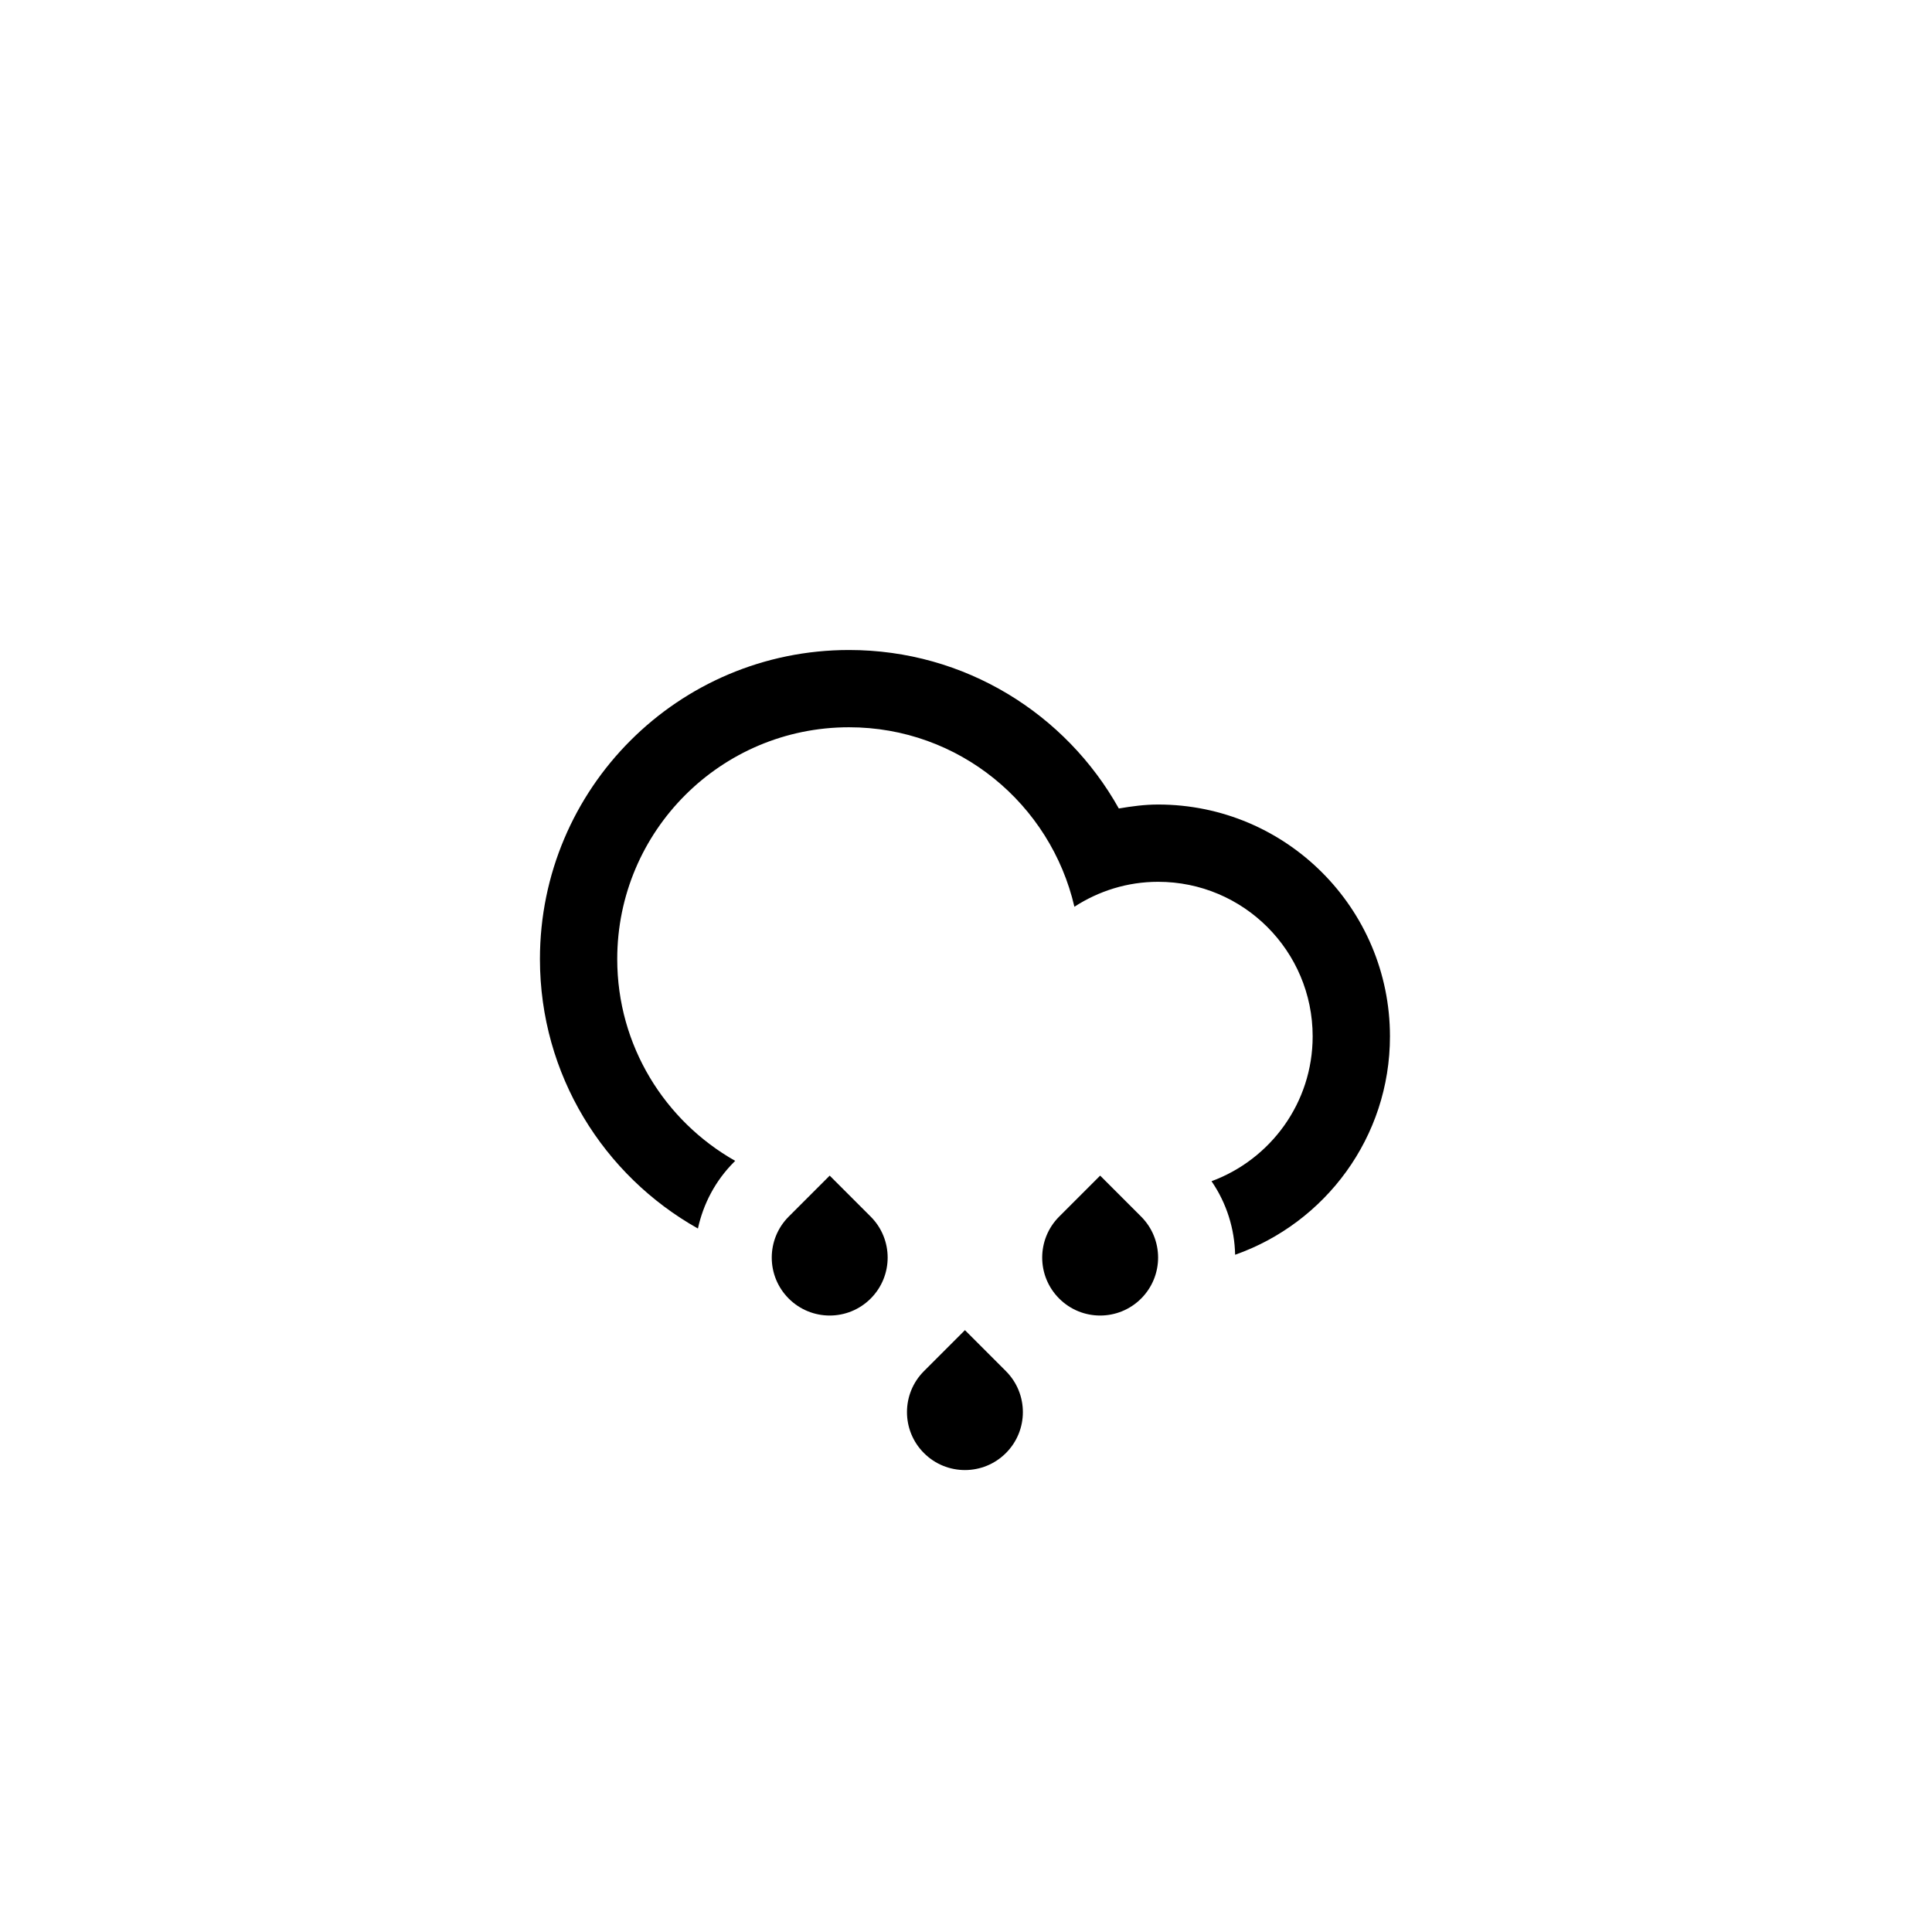
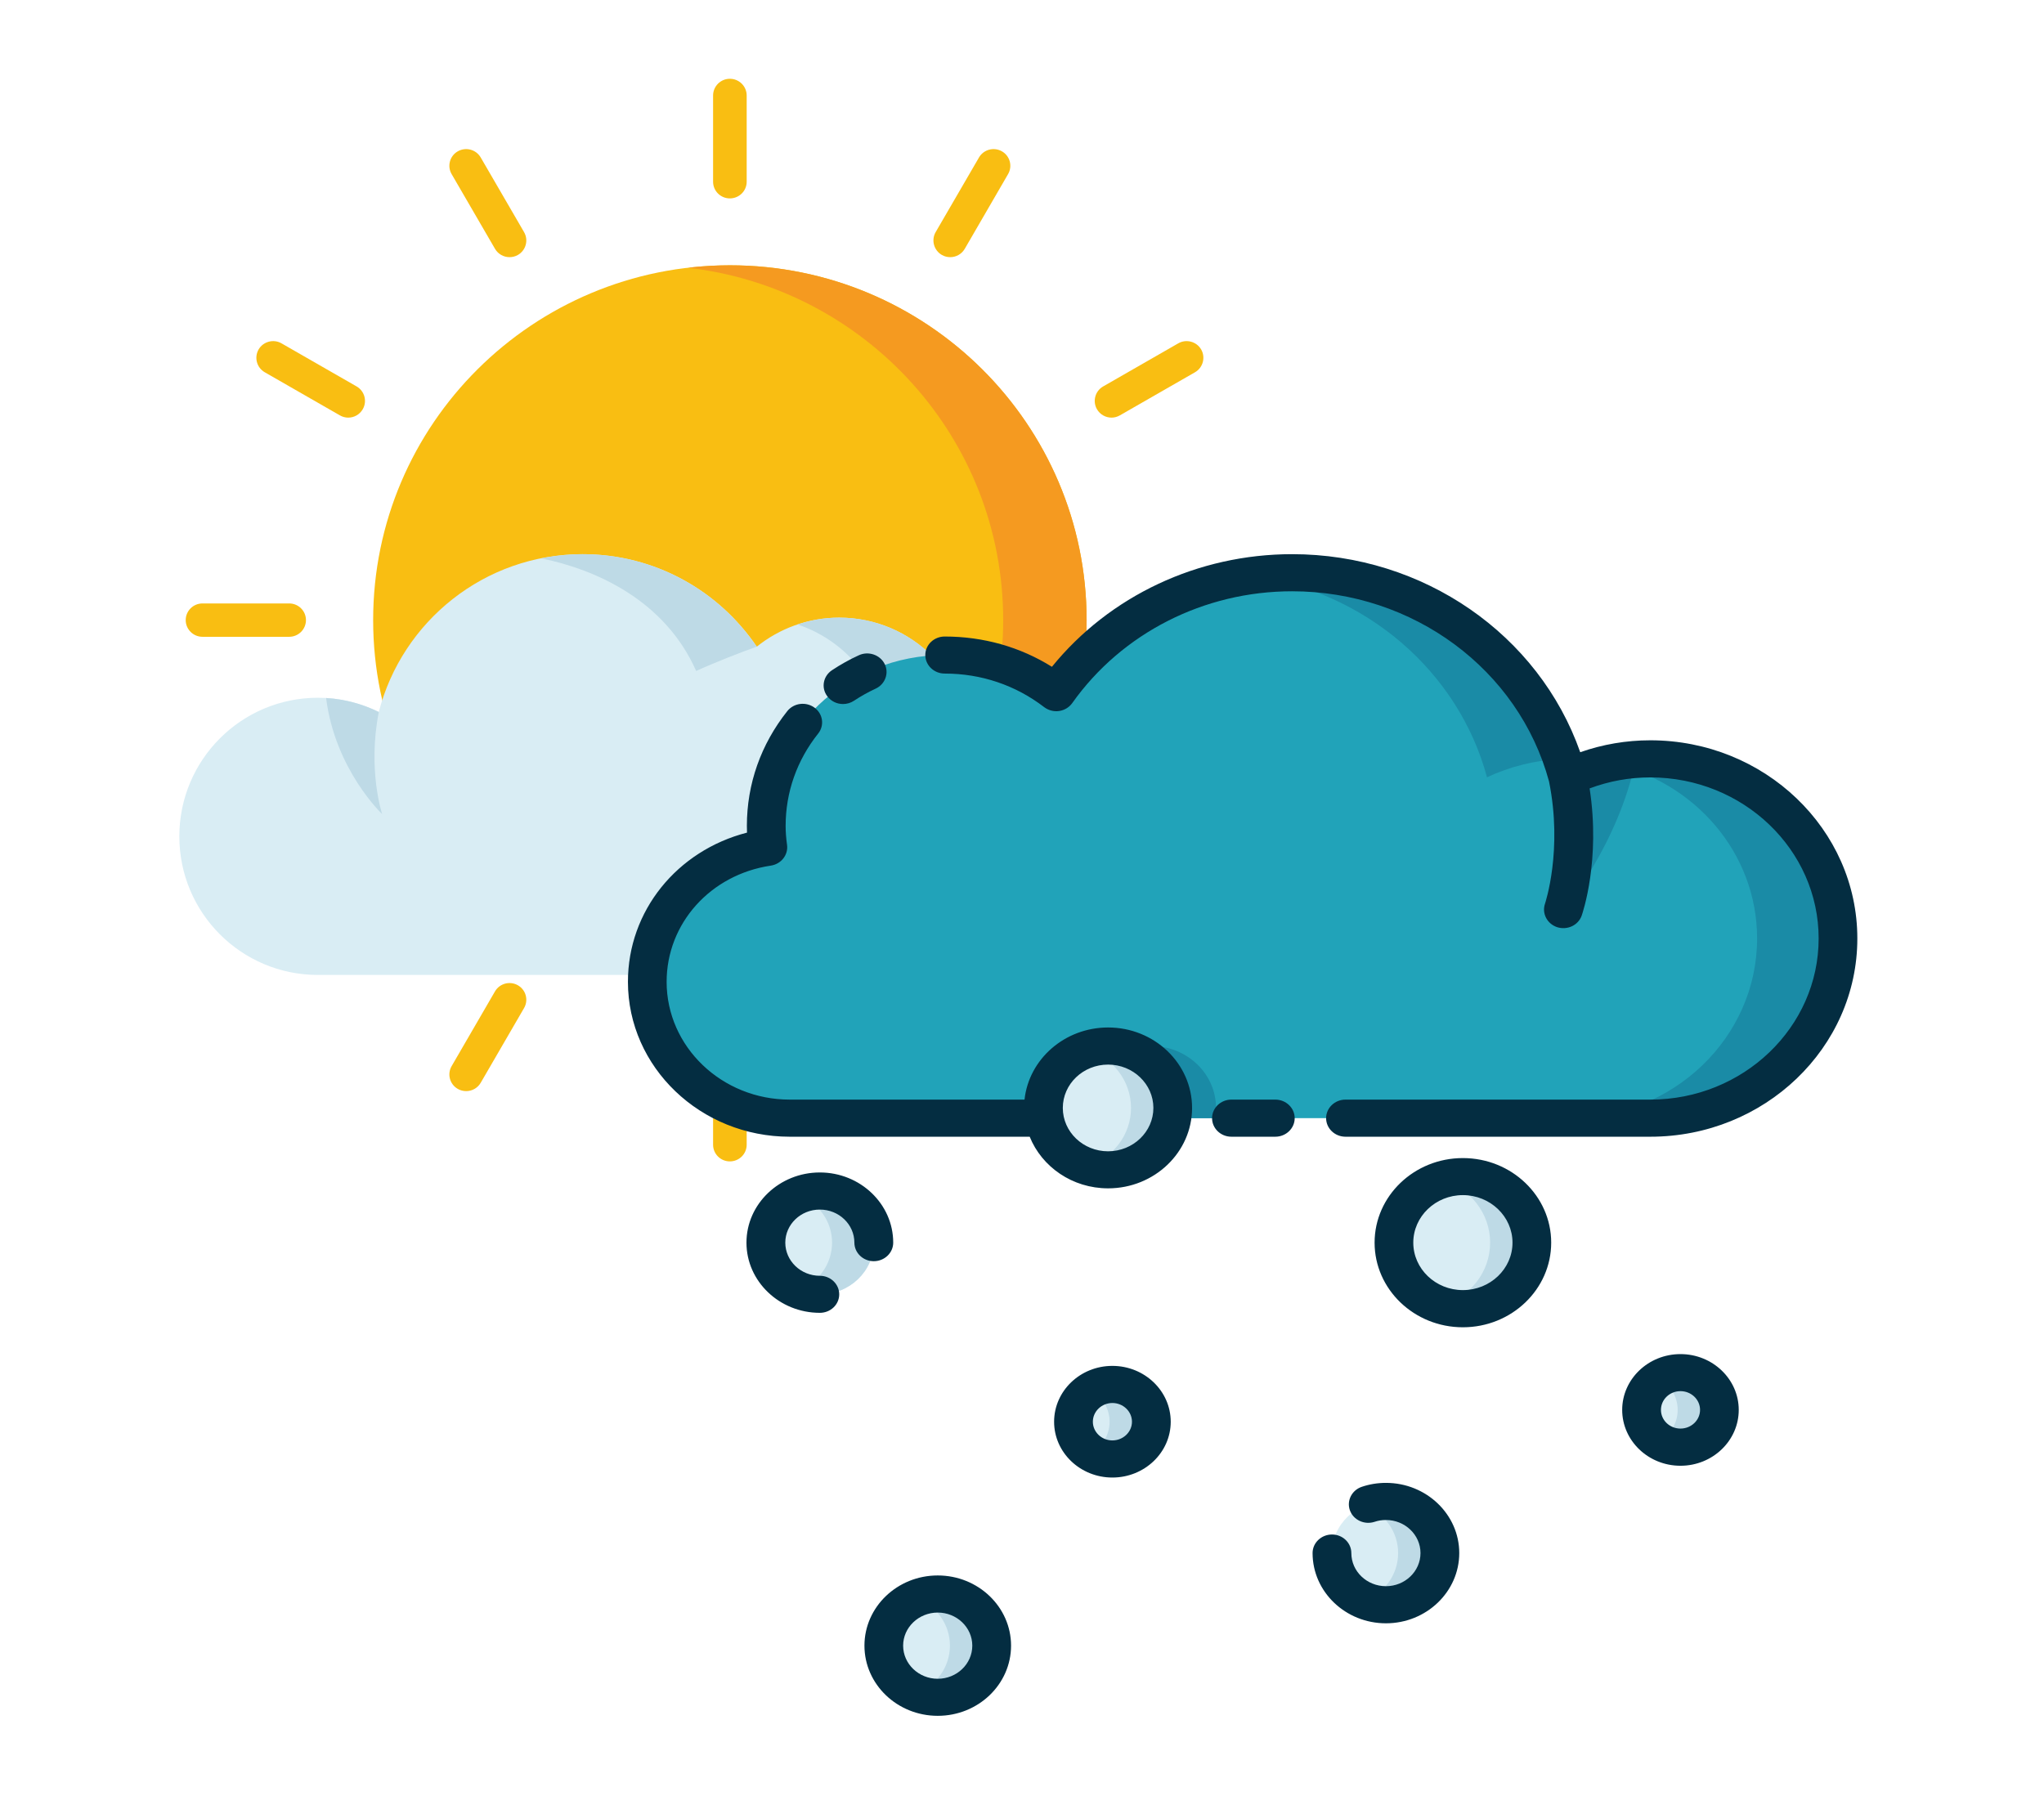
- <svg xmlns="http://www.w3.org/2000/svg" version="1.1" id="Layer_1" x="0px" y="0px" width="100px" height="100px" viewBox="0 0 100 100" enable-background="new 0 0 100 100" xml:space="preserve">
-   <g>
-     <g>
-       <path fill-rule="evenodd" clip-rule="evenodd" d="M59.943,41.642c-0.696,0-1.369,0.092-2.033,0.205    c-2.736-4.892-7.961-8.203-13.965-8.203c-8.835,0-15.998,7.162-15.998,15.997c0,5.992,3.3,11.207,8.177,13.947    c0.276-1.262,0.892-2.465,1.873-3.445l0.057-0.057c-3.644-2.061-6.106-5.963-6.106-10.445c0-6.626,5.372-11.998,11.998-11.998    c5.691,0,10.433,3.974,11.665,9.29c1.25-0.81,2.733-1.291,4.333-1.291c4.418,0,7.999,3.581,7.999,7.999    c0,3.443-2.182,6.371-5.235,7.498c0.788,1.146,1.194,2.471,1.222,3.807c4.665-1.645,8.014-6.078,8.014-11.305    C71.942,47.014,66.57,41.642,59.943,41.642z M42.945,60.85l-2.121,2.121c-1.171,1.172-1.171,3.07,0,4.242    c1.172,1.172,3.071,1.172,4.242,0c1.172-1.172,1.172-3.07,0-4.242L42.945,60.85z M49.945,68.848l-2.121,2.121    c-1.172,1.172-1.172,3.072,0,4.242c1.171,1.172,3.07,1.172,4.241,0c1.172-1.17,1.172-3.07,0-4.242L49.945,68.848z M56.944,60.85    l-2.121,2.121c-1.172,1.172-1.172,3.07,0,4.242c1.171,1.172,3.07,1.172,4.242,0c1.171-1.172,1.171-3.07,0-4.242L56.944,60.85z" />
+ <svg xmlns="http://www.w3.org/2000/svg" width="100%" height="100%" viewBox="0 0 872 766" version="1.1" xml:space="preserve" style="fill-rule:evenodd;clip-rule:evenodd;stroke-linejoin:round;stroke-miterlimit:2;">
+   <g transform="matrix(1,0,0,1,-9772.43,-2789.36)">
+     <g id="_20" transform="matrix(0.714264,0,0,0.683311,6851.46,2658.78)">
+       <rect x="4089.49" y="191.094" width="1220.26" height="1120.61" style="fill:none;" />
+       <g transform="matrix(0.644193,0,0,0.640893,1497.95,96.7341)">
+         <g transform="matrix(54.5483,0,0,57.0192,2869.08,223.998)">
+           <path d="M33.558,3.187C30.21,3.187 27.495,5.901 27.495,9.25C27.495,12.599 30.21,15.313 33.558,15.313C36.907,15.313 39.622,12.599 39.622,9.25C39.622,5.901 36.907,3.187 33.558,3.187Z" style="fill:rgb(249,190,18);fill-rule:nonzero;" />
+         </g>
+         <g transform="matrix(54.5483,0,0,57.0192,2869.08,223.998)">
+           <path d="M33.558,3.187C33.319,3.187 33.082,3.202 32.85,3.229C35.865,3.58 38.204,6.141 38.204,9.25C38.204,12.359 35.865,14.919 32.85,15.27C33.082,15.298 33.319,15.313 33.558,15.313C36.907,15.313 39.622,12.599 39.622,9.25C39.622,5.901 36.907,3.187 33.558,3.187Z" style="fill:rgb(245,154,32);fill-rule:nonzero;" />
+         </g>
+         <g transform="matrix(54.5483,0,0,57.0192,2869.08,223.998)">
+           <path d="M29.989,12.246C29.903,12.246 29.817,12.207 29.761,12.133C29.712,12.068 29.664,12.001 29.617,11.934C29.529,11.804 29.562,11.626 29.693,11.537C29.823,11.448 30,11.482 30.089,11.612C30.13,11.672 30.172,11.73 30.216,11.788C30.311,11.913 30.286,12.092 30.161,12.187C30.109,12.227 30.049,12.246 29.989,12.246Z" style="fill:rgb(245,154,32);fill-rule:nonzero;" />
+         </g>
+         <g transform="matrix(54.5483,0,0,57.0192,2869.08,223.998)">
+           <path d="M29.408,11.229C29.295,11.229 29.189,11.163 29.143,11.052C28.909,10.48 28.791,9.874 28.791,9.25C28.791,9.092 28.919,8.965 29.076,8.965C29.234,8.965 29.362,9.092 29.362,9.25C29.362,9.799 29.466,10.333 29.672,10.836C29.731,10.982 29.661,11.149 29.515,11.208C29.48,11.223 29.444,11.229 29.408,11.229Z" style="fill:rgb(245,154,32);fill-rule:nonzero;" />
+         </g>
+         <g transform="matrix(54.5483,0,0,57.0192,2869.08,223.998)">
+           <path d="M29.323,17.156L30.06,15.879C30.139,15.743 30.092,15.569 29.956,15.49C29.819,15.411 29.645,15.458 29.566,15.594L28.829,16.871C28.75,17.007 28.797,17.181 28.933,17.26C28.978,17.286 29.028,17.298 29.076,17.298C29.175,17.298 29.27,17.247 29.323,17.156ZM25.938,13.979L27.214,13.242C27.35,13.164 27.397,12.989 27.318,12.853C27.24,12.716 27.065,12.669 26.929,12.748L25.653,13.485C25.516,13.563 25.47,13.738 25.548,13.874C25.601,13.966 25.697,14.017 25.795,14.017C25.844,14.017 25.893,14.005 25.938,13.979ZM41.569,13.874C41.647,13.738 41.6,13.563 41.464,13.485L40.188,12.748C40.052,12.669 39.877,12.716 39.798,12.853C39.72,12.989 39.766,13.164 39.903,13.242L41.179,13.979C41.224,14.005 41.273,14.017 41.321,14.017C41.42,14.017 41.515,13.966 41.569,13.874ZM38.183,17.26C38.319,17.181 38.366,17.007 38.287,16.871L37.551,15.594C37.472,15.458 37.297,15.411 37.161,15.49C37.025,15.569 36.978,15.743 37.056,15.879L37.793,17.156C37.846,17.247 37.942,17.298 38.041,17.298C38.089,17.298 38.138,17.286 38.183,17.26ZM26.353,9.25C26.353,9.092 26.225,8.965 26.068,8.965L24.594,8.965C24.437,8.965 24.309,9.092 24.309,9.25C24.309,9.407 24.437,9.535 24.594,9.535L26.068,9.535C26.225,9.535 26.353,9.407 26.353,9.25ZM42.807,9.25C42.807,9.092 42.68,8.965 42.522,8.965L41.049,8.965C40.891,8.965 40.764,9.092 40.764,9.25C40.764,9.407 40.891,9.535 41.049,9.535L42.522,9.535C42.68,9.535 42.807,9.407 42.807,9.25ZM33.844,18.214L33.844,16.741C33.844,16.583 33.716,16.455 33.558,16.455C33.401,16.455 33.273,16.583 33.273,16.741L33.273,18.214C33.273,18.372 33.401,18.499 33.558,18.499C33.716,18.499 33.844,18.372 33.844,18.214ZM37.551,2.905L38.287,1.629C38.366,1.493 38.319,1.318 38.183,1.24C38.047,1.161 37.872,1.208 37.793,1.344L37.056,2.62C36.978,2.756 37.025,2.931 37.161,3.01C37.206,3.036 37.255,3.048 37.304,3.048C37.402,3.048 37.498,2.997 37.551,2.905ZM40.188,5.751L41.464,5.015C41.6,4.936 41.647,4.762 41.569,4.625C41.49,4.489 41.315,4.442 41.179,4.521L39.903,5.257C39.766,5.336 39.72,5.511 39.798,5.647C39.851,5.739 39.947,5.79 40.046,5.79C40.094,5.79 40.143,5.777 40.188,5.751ZM27.318,5.647C27.397,5.511 27.35,5.336 27.214,5.257L25.938,4.521C25.802,4.442 25.627,4.489 25.548,4.625C25.47,4.762 25.516,4.936 25.653,5.015L26.929,5.751C26.973,5.777 27.023,5.79 27.071,5.79C27.17,5.79 27.265,5.739 27.318,5.647ZM29.956,3.01C30.092,2.931 30.139,2.756 30.06,2.62L29.323,1.344C29.244,1.208 29.07,1.161 28.933,1.24C28.797,1.318 28.75,1.493 28.829,1.629L29.566,2.905C29.619,2.997 29.715,3.048 29.813,3.048C29.862,3.048 29.911,3.036 29.956,3.01ZM33.558,2.044C33.401,2.044 33.273,1.917 33.273,1.759L33.273,0.286C33.273,0.128 33.401,0 33.558,0C33.716,0 33.844,0.128 33.844,0.286L33.844,1.759C33.844,1.917 33.716,2.044 33.558,2.044Z" style="fill:rgb(249,190,18);fill-rule:nonzero;" />
+         </g>
+       </g>
+       <g transform="matrix(0.549033,0,0,0.549033,1806.73,197.517)">
+         <g transform="matrix(54.5483,0,0,57.0192,4316.53,-1044.96)">
+           <path d="M16.432,33.4C16.446,33.292 16.455,33.182 16.455,33.07C16.455,31.619 15.278,30.441 13.826,30.441C13.204,30.441 12.633,30.659 12.182,31.02C11.428,29.907 10.155,29.175 8.709,29.175C6.753,29.175 5.11,30.513 4.644,32.323C4.277,32.143 3.866,32.039 3.43,32.039C1.903,32.039 0.666,33.277 0.666,34.804C0.666,36.331 1.903,37.568 3.43,37.568L16.11,37.568C17.268,37.568 18.208,36.628 18.208,35.47C18.208,34.421 17.437,33.556 16.432,33.4Z" style="fill:rgb(217,237,244);fill-rule:nonzero;" />
+         </g>
+         <g transform="matrix(54.5483,0,0,57.0192,4316.53,-1044.96)">
+           <path d="M16.432,33.4C16.446,33.292 16.455,33.182 16.455,33.07C16.455,31.619 15.278,30.441 13.826,30.441C13.536,30.441 13.258,30.49 12.997,30.578C14.041,30.925 14.795,31.909 14.795,33.07C14.795,33.182 14.786,33.292 14.772,33.4C15.777,33.556 16.548,34.421 16.548,35.47C16.548,36.628 15.608,37.568 14.45,37.568L16.11,37.568C17.268,37.568 18.208,36.628 18.208,35.47C18.208,34.421 17.437,33.556 16.432,33.4Z" style="fill:rgb(190,218,230);fill-rule:nonzero;" />
+         </g>
+         <g transform="matrix(54.5483,0,0,57.0192,4316.53,-1044.96)">
+           <path d="M10.973,31.505C11.314,31.347 11.895,31.12 12.182,31.02C12.039,30.805 11.807,30.544 11.742,30.477C10.979,29.676 9.903,29.175 8.709,29.175C8.426,29.175 8.151,29.206 7.884,29.259C8.978,29.48 10.353,30.099 10.973,31.505Z" style="fill:rgb(190,218,230);fill-rule:nonzero;" />
+         </g>
+         <g transform="matrix(54.5483,0,0,57.0192,4316.53,-1044.96)">
+           <path d="M3.593,32.044C3.774,33.477 4.711,34.359 4.711,34.359C4.711,34.359 4.417,33.482 4.644,32.323C4.323,32.165 3.969,32.066 3.593,32.044Z" style="fill:rgb(190,218,230);fill-rule:nonzero;" />
+         </g>
+       </g>
+       <g transform="matrix(0.711418,0,0,0.681208,1488.29,387.959)">
+         <g transform="matrix(57.0914,0,0,59.6775,24.8307,-2684.8)">
+           <path d="M74.9,53.161C74.886,53.053 74.877,52.943 74.877,52.832C74.877,51.382 76.052,50.207 77.501,50.207C78.122,50.207 78.693,50.424 79.142,50.785C79.895,49.674 81.166,48.943 82.61,48.943C84.562,48.943 86.202,50.278 86.666,52.085C87.033,51.906 87.443,51.802 87.878,51.802C89.402,51.802 90.637,53.038 90.637,54.561C90.637,56.085 89.402,57.321 87.878,57.321L75.222,57.321C74.066,57.321 73.127,56.383 73.127,55.227C73.127,54.18 73.897,53.316 74.9,53.161Z" style="fill:rgb(33,163,185);fill-rule:nonzero;" />
+         </g>
+         <g transform="matrix(57.0914,0,0,59.6775,24.8307,-2684.8)">
+           <path d="M81.491,57.164C81.491,56.639 81.065,56.213 80.539,56.213C80.015,56.213 79.589,56.639 79.589,57.164C79.589,57.217 79.595,57.269 79.603,57.321L81.476,57.321C81.485,57.269 81.491,57.217 81.491,57.164Z" style="fill:rgb(26,139,166);fill-rule:nonzero;" />
+         </g>
+         <g transform="matrix(57.0914,0,0,59.6775,24.8307,-2684.8)">
+           <path d="M85.476,52.085C85.813,51.92 86.186,51.821 86.581,51.805C86.027,50.143 84.458,48.943 82.61,48.943C82.405,48.943 82.204,48.959 82.008,48.988C83.695,49.226 85.059,50.464 85.476,52.085Z" style="fill:rgb(26,139,166);fill-rule:nonzero;" />
+         </g>
+         <g transform="matrix(57.0914,0,0,59.6775,24.8307,-2684.8)">
+           <path d="M87.878,51.802C87.674,51.802 87.476,51.826 87.285,51.869C88.522,52.141 89.448,53.243 89.448,54.561C89.448,56.085 88.212,57.321 86.688,57.321L87.878,57.321C89.402,57.321 90.637,56.085 90.637,54.561C90.637,53.038 89.402,51.802 87.878,51.802Z" style="fill:rgb(26,139,166);fill-rule:nonzero;" />
+         </g>
+         <g transform="matrix(57.0914,0,0,59.6775,24.8307,-2684.8)">
+           <path d="M86.6,54.118C86.6,54.118 87.403,53.133 87.665,51.811C87.309,51.839 86.972,51.936 86.666,52.085C86.893,53.242 86.6,54.118 86.6,54.118Z" style="fill:rgb(26,139,166);fill-rule:nonzero;" />
+         </g>
+         <g transform="matrix(57.0914,0,0,59.6775,24.8307,-2684.8)">
+           <path d="M88.321,61.23C88.005,61.23 87.748,61.486 87.748,61.802C87.748,62.119 88.005,62.374 88.321,62.374C88.637,62.374 88.894,62.119 88.894,61.802C88.894,61.486 88.637,61.23 88.321,61.23ZM79.967,61.411C79.651,61.411 79.395,61.667 79.395,61.984C79.395,62.299 79.651,62.556 79.967,62.556C80.284,62.556 80.539,62.299 80.539,61.984C80.539,61.667 80.284,61.411 79.967,61.411ZM79.904,56.213C79.378,56.213 78.953,56.639 78.953,57.164C78.953,57.688 79.378,58.114 79.904,58.114C80.429,58.114 80.854,57.688 80.854,57.164C80.854,56.639 80.429,56.213 79.904,56.213ZM85.121,58.219C84.561,58.219 84.107,58.673 84.107,59.233C84.107,59.793 84.561,60.248 85.121,60.248C85.682,60.248 86.136,59.793 86.136,59.233C86.136,58.673 85.682,58.219 85.121,58.219ZM83.99,63.208C83.551,63.208 83.197,63.563 83.197,64.001C83.197,64.44 83.551,64.794 83.99,64.794C84.428,64.794 84.783,64.44 84.783,64.001C84.783,63.563 84.428,63.208 83.99,63.208ZM77.399,64.629C76.96,64.629 76.605,64.985 76.605,65.423C76.605,65.861 76.96,66.216 77.399,66.216C77.836,66.216 78.192,65.861 78.192,65.423C78.192,64.985 77.836,64.629 77.399,64.629ZM76.458,59.233C76.458,59.671 76.103,60.027 75.665,60.027C75.227,60.027 74.871,59.671 74.871,59.233C74.871,58.795 75.227,58.44 75.665,58.44C76.103,58.44 76.458,58.795 76.458,59.233Z" style="fill:rgb(217,237,244);fill-rule:nonzero;" />
+         </g>
+         <g transform="matrix(57.0914,0,0,59.6775,24.8307,-2684.8)">
+           <path d="M79.967,61.411C79.854,61.411 79.749,61.445 79.661,61.501C79.82,61.603 79.926,61.781 79.926,61.984C79.926,62.187 79.82,62.364 79.661,62.465C79.749,62.522 79.854,62.556 79.967,62.556C80.284,62.556 80.539,62.299 80.539,61.984C80.539,61.667 80.284,61.411 79.967,61.411Z" style="fill:rgb(190,218,230);fill-rule:nonzero;" />
+         </g>
+         <g transform="matrix(57.0914,0,0,59.6775,24.8307,-2684.8)">
+           <path d="M76.458,59.233C76.458,58.795 76.103,58.44 75.665,58.44C75.556,58.44 75.453,58.462 75.358,58.501C75.644,58.622 75.845,58.904 75.845,59.233C75.845,59.562 75.644,59.845 75.358,59.964C75.453,60.004 75.556,60.027 75.665,60.027C76.103,60.027 76.458,59.671 76.458,59.233Z" style="fill:rgb(190,218,230);fill-rule:nonzero;" />
+         </g>
+         <g transform="matrix(57.0914,0,0,59.6775,24.8307,-2684.8)">
+           <path d="M77.399,64.629C77.289,64.629 77.186,64.652 77.092,64.692C77.377,64.811 77.578,65.094 77.578,65.423C77.578,65.752 77.377,66.035 77.092,66.155C77.186,66.195 77.289,66.216 77.399,66.216C77.836,66.216 78.192,65.861 78.192,65.423C78.192,64.985 77.836,64.629 77.399,64.629Z" style="fill:rgb(190,218,230);fill-rule:nonzero;" />
+         </g>
+         <g transform="matrix(57.0914,0,0,59.6775,24.8307,-2684.8)">
+           <path d="M79.904,56.213C79.796,56.213 79.693,56.232 79.597,56.265C79.971,56.393 80.241,56.746 80.241,57.164C80.241,57.581 79.971,57.935 79.597,58.062C79.693,58.096 79.796,58.114 79.904,58.114C80.429,58.114 80.854,57.688 80.854,57.164C80.854,56.639 80.429,56.213 79.904,56.213Z" style="fill:rgb(190,218,230);fill-rule:nonzero;" />
+         </g>
+         <g transform="matrix(57.0914,0,0,59.6775,24.8307,-2684.8)">
+           <path d="M83.99,63.208C83.881,63.208 83.778,63.23 83.683,63.27C83.969,63.39 84.169,63.672 84.169,64.001C84.169,64.331 83.969,64.613 83.683,64.733C83.778,64.773 83.881,64.794 83.99,64.794C84.428,64.794 84.783,64.44 84.783,64.001C84.783,63.563 84.428,63.208 83.99,63.208Z" style="fill:rgb(190,218,230);fill-rule:nonzero;" />
+         </g>
+         <g transform="matrix(57.0914,0,0,59.6775,24.8307,-2684.8)">
+           <path d="M88.321,61.23C88.208,61.23 88.103,61.263 88.014,61.32C88.173,61.421 88.28,61.599 88.28,61.802C88.28,62.005 88.173,62.182 88.014,62.284C88.103,62.34 88.208,62.374 88.321,62.374C88.637,62.374 88.894,62.119 88.894,61.802C88.894,61.486 88.637,61.23 88.321,61.23Z" style="fill:rgb(190,218,230);fill-rule:nonzero;" />
+         </g>
+         <g transform="matrix(57.0914,0,0,59.6775,24.8307,-2684.8)">
+           <path d="M85.121,58.219C85.014,58.219 84.911,58.236 84.815,58.266C85.225,58.396 85.522,58.78 85.522,59.233C85.522,59.686 85.225,60.07 84.815,60.2C84.911,60.231 85.014,60.248 85.121,60.248C85.682,60.248 86.136,59.793 86.136,59.233C86.136,58.673 85.682,58.219 85.121,58.219Z" style="fill:rgb(190,218,230);fill-rule:nonzero;" />
+         </g>
+         <g transform="matrix(57.0914,0,0,59.6775,24.8307,-2684.8)">
+           <path d="M88.321,61.514C88.162,61.514 88.034,61.643 88.034,61.802C88.034,61.96 88.162,62.089 88.321,62.089C88.48,62.089 88.609,61.96 88.609,61.802C88.609,61.643 88.48,61.514 88.321,61.514ZM88.321,60.945C88.794,60.945 89.178,61.33 89.178,61.802C89.178,62.275 88.794,62.66 88.321,62.66C87.848,62.66 87.464,62.275 87.464,61.802C87.464,61.33 87.848,60.945 88.321,60.945ZM79.68,61.984C79.68,62.142 79.809,62.271 79.967,62.271C80.125,62.271 80.255,62.142 80.255,61.984C80.255,61.825 80.125,61.696 79.967,61.696C79.809,61.696 79.68,61.825 79.68,61.984ZM79.11,61.984C79.11,61.511 79.494,61.126 79.967,61.126C80.44,61.126 80.825,61.511 80.825,61.984C80.825,62.457 80.44,62.841 79.967,62.841C79.494,62.841 79.11,62.457 79.11,61.984ZM79.238,57.164C79.238,57.531 79.536,57.83 79.904,57.83C80.271,57.83 80.57,57.531 80.57,57.164C80.57,56.797 80.271,56.498 79.904,56.498C79.536,56.498 79.238,56.797 79.238,57.164ZM78.751,57.606L75.222,57.606C73.911,57.606 72.843,56.539 72.843,55.227C72.843,54.137 73.565,53.212 74.594,52.935C74.593,52.899 74.592,52.865 74.592,52.832C74.592,52.188 74.798,51.579 75.187,51.068C75.283,50.943 75.461,50.92 75.586,51.015C75.711,51.11 75.736,51.289 75.64,51.414C75.328,51.824 75.162,52.314 75.162,52.832C75.162,52.92 75.168,53.013 75.183,53.125C75.202,53.278 75.096,53.418 74.944,53.442C74.056,53.58 73.412,54.33 73.412,55.227C73.412,56.225 74.224,57.036 75.222,57.036L78.675,57.036C78.739,56.415 79.266,55.928 79.904,55.928C80.585,55.928 81.139,56.482 81.139,57.164C81.139,57.845 80.585,58.399 79.904,58.399C79.378,58.399 78.93,58.069 78.751,57.606ZM85.121,59.962C85.524,59.962 85.851,59.635 85.851,59.233C85.851,58.831 85.524,58.503 85.121,58.503C84.719,58.503 84.392,58.831 84.392,59.233C84.392,59.635 84.719,59.962 85.121,59.962ZM85.121,60.533C84.405,60.533 83.823,59.95 83.823,59.233C83.823,58.517 84.405,57.934 85.121,57.934C85.838,57.934 86.42,58.517 86.42,59.233C86.42,59.95 85.838,60.533 85.121,60.533ZM83.99,64.51C83.709,64.51 83.481,64.282 83.481,64.001C83.481,63.844 83.354,63.716 83.197,63.716C83.039,63.716 82.911,63.844 82.911,64.001C82.911,64.596 83.395,65.08 83.99,65.08C84.584,65.08 85.068,64.596 85.068,64.001C85.068,63.407 84.584,62.923 83.99,62.923C83.869,62.923 83.749,62.943 83.636,62.983C83.488,63.034 83.409,63.197 83.46,63.345C83.512,63.494 83.674,63.572 83.823,63.521C83.876,63.502 83.932,63.493 83.99,63.493C84.27,63.493 84.498,63.721 84.498,64.001C84.498,64.282 84.27,64.51 83.99,64.51ZM76.89,65.423C76.89,65.704 77.119,65.932 77.399,65.932C77.679,65.932 77.907,65.704 77.907,65.423C77.907,65.143 77.679,64.915 77.399,64.915C77.119,64.915 76.89,65.143 76.89,65.423ZM76.321,65.423C76.321,64.829 76.804,64.345 77.399,64.345C77.994,64.345 78.477,64.829 78.477,65.423C78.477,66.018 77.994,66.501 77.399,66.501C76.804,66.501 76.321,66.018 76.321,65.423ZM75.665,58.725C75.946,58.725 76.173,58.953 76.173,59.233C76.173,59.39 76.301,59.518 76.458,59.518C76.616,59.518 76.744,59.39 76.744,59.233C76.744,58.638 76.259,58.155 75.665,58.155C75.071,58.155 74.586,58.638 74.586,59.233C74.586,59.828 75.071,60.311 75.665,60.311C75.823,60.311 75.95,60.184 75.95,60.027C75.95,59.87 75.823,59.742 75.665,59.742C75.384,59.742 75.157,59.513 75.157,59.233C75.157,58.953 75.384,58.725 75.665,58.725ZM82.648,57.321C82.648,57.164 82.52,57.036 82.363,57.036L81.717,57.036C81.56,57.036 81.433,57.164 81.433,57.321C81.433,57.478 81.56,57.606 81.717,57.606L82.363,57.606C82.52,57.606 82.648,57.478 82.648,57.321ZM90.922,54.561C90.922,52.883 89.557,51.517 87.878,51.517C87.524,51.517 87.178,51.579 86.847,51.7C86.239,49.894 84.541,48.658 82.61,48.658C81.223,48.658 79.924,49.3 79.078,50.388C78.609,50.082 78.069,49.923 77.501,49.923C77.344,49.923 77.216,50.05 77.216,50.207C77.216,50.365 77.344,50.492 77.501,50.492C78.037,50.492 78.543,50.67 78.963,51.007C79.026,51.057 79.106,51.079 79.184,51.067C79.263,51.055 79.332,51.011 79.377,50.945C80.107,49.87 81.315,49.228 82.61,49.228C84.389,49.228 85.942,50.429 86.388,52.148C86.593,53.206 86.331,54.019 86.329,54.027C86.28,54.176 86.36,54.337 86.509,54.388C86.659,54.437 86.82,54.357 86.869,54.208C86.881,54.172 87.148,53.36 86.985,52.256C87.271,52.144 87.571,52.087 87.878,52.087C89.243,52.087 90.353,53.197 90.353,54.561C90.353,55.926 89.243,57.036 87.878,57.036L83.395,57.036C83.238,57.036 83.11,57.164 83.11,57.321C83.11,57.478 83.238,57.606 83.395,57.606L87.878,57.606C89.557,57.606 90.922,56.24 90.922,54.561ZM76.618,50.344C76.686,50.485 76.626,50.656 76.485,50.724C76.375,50.777 76.269,50.839 76.168,50.909C76.119,50.943 76.062,50.96 76.006,50.96C75.915,50.96 75.828,50.917 75.772,50.837C75.682,50.708 75.714,50.531 75.843,50.441C75.969,50.354 76.101,50.276 76.238,50.211C76.378,50.143 76.549,50.202 76.618,50.344Z" style="fill:rgb(4,45,65);fill-rule:nonzero;" />
+         </g>
+       </g>
    </g>
  </g>
</svg>
